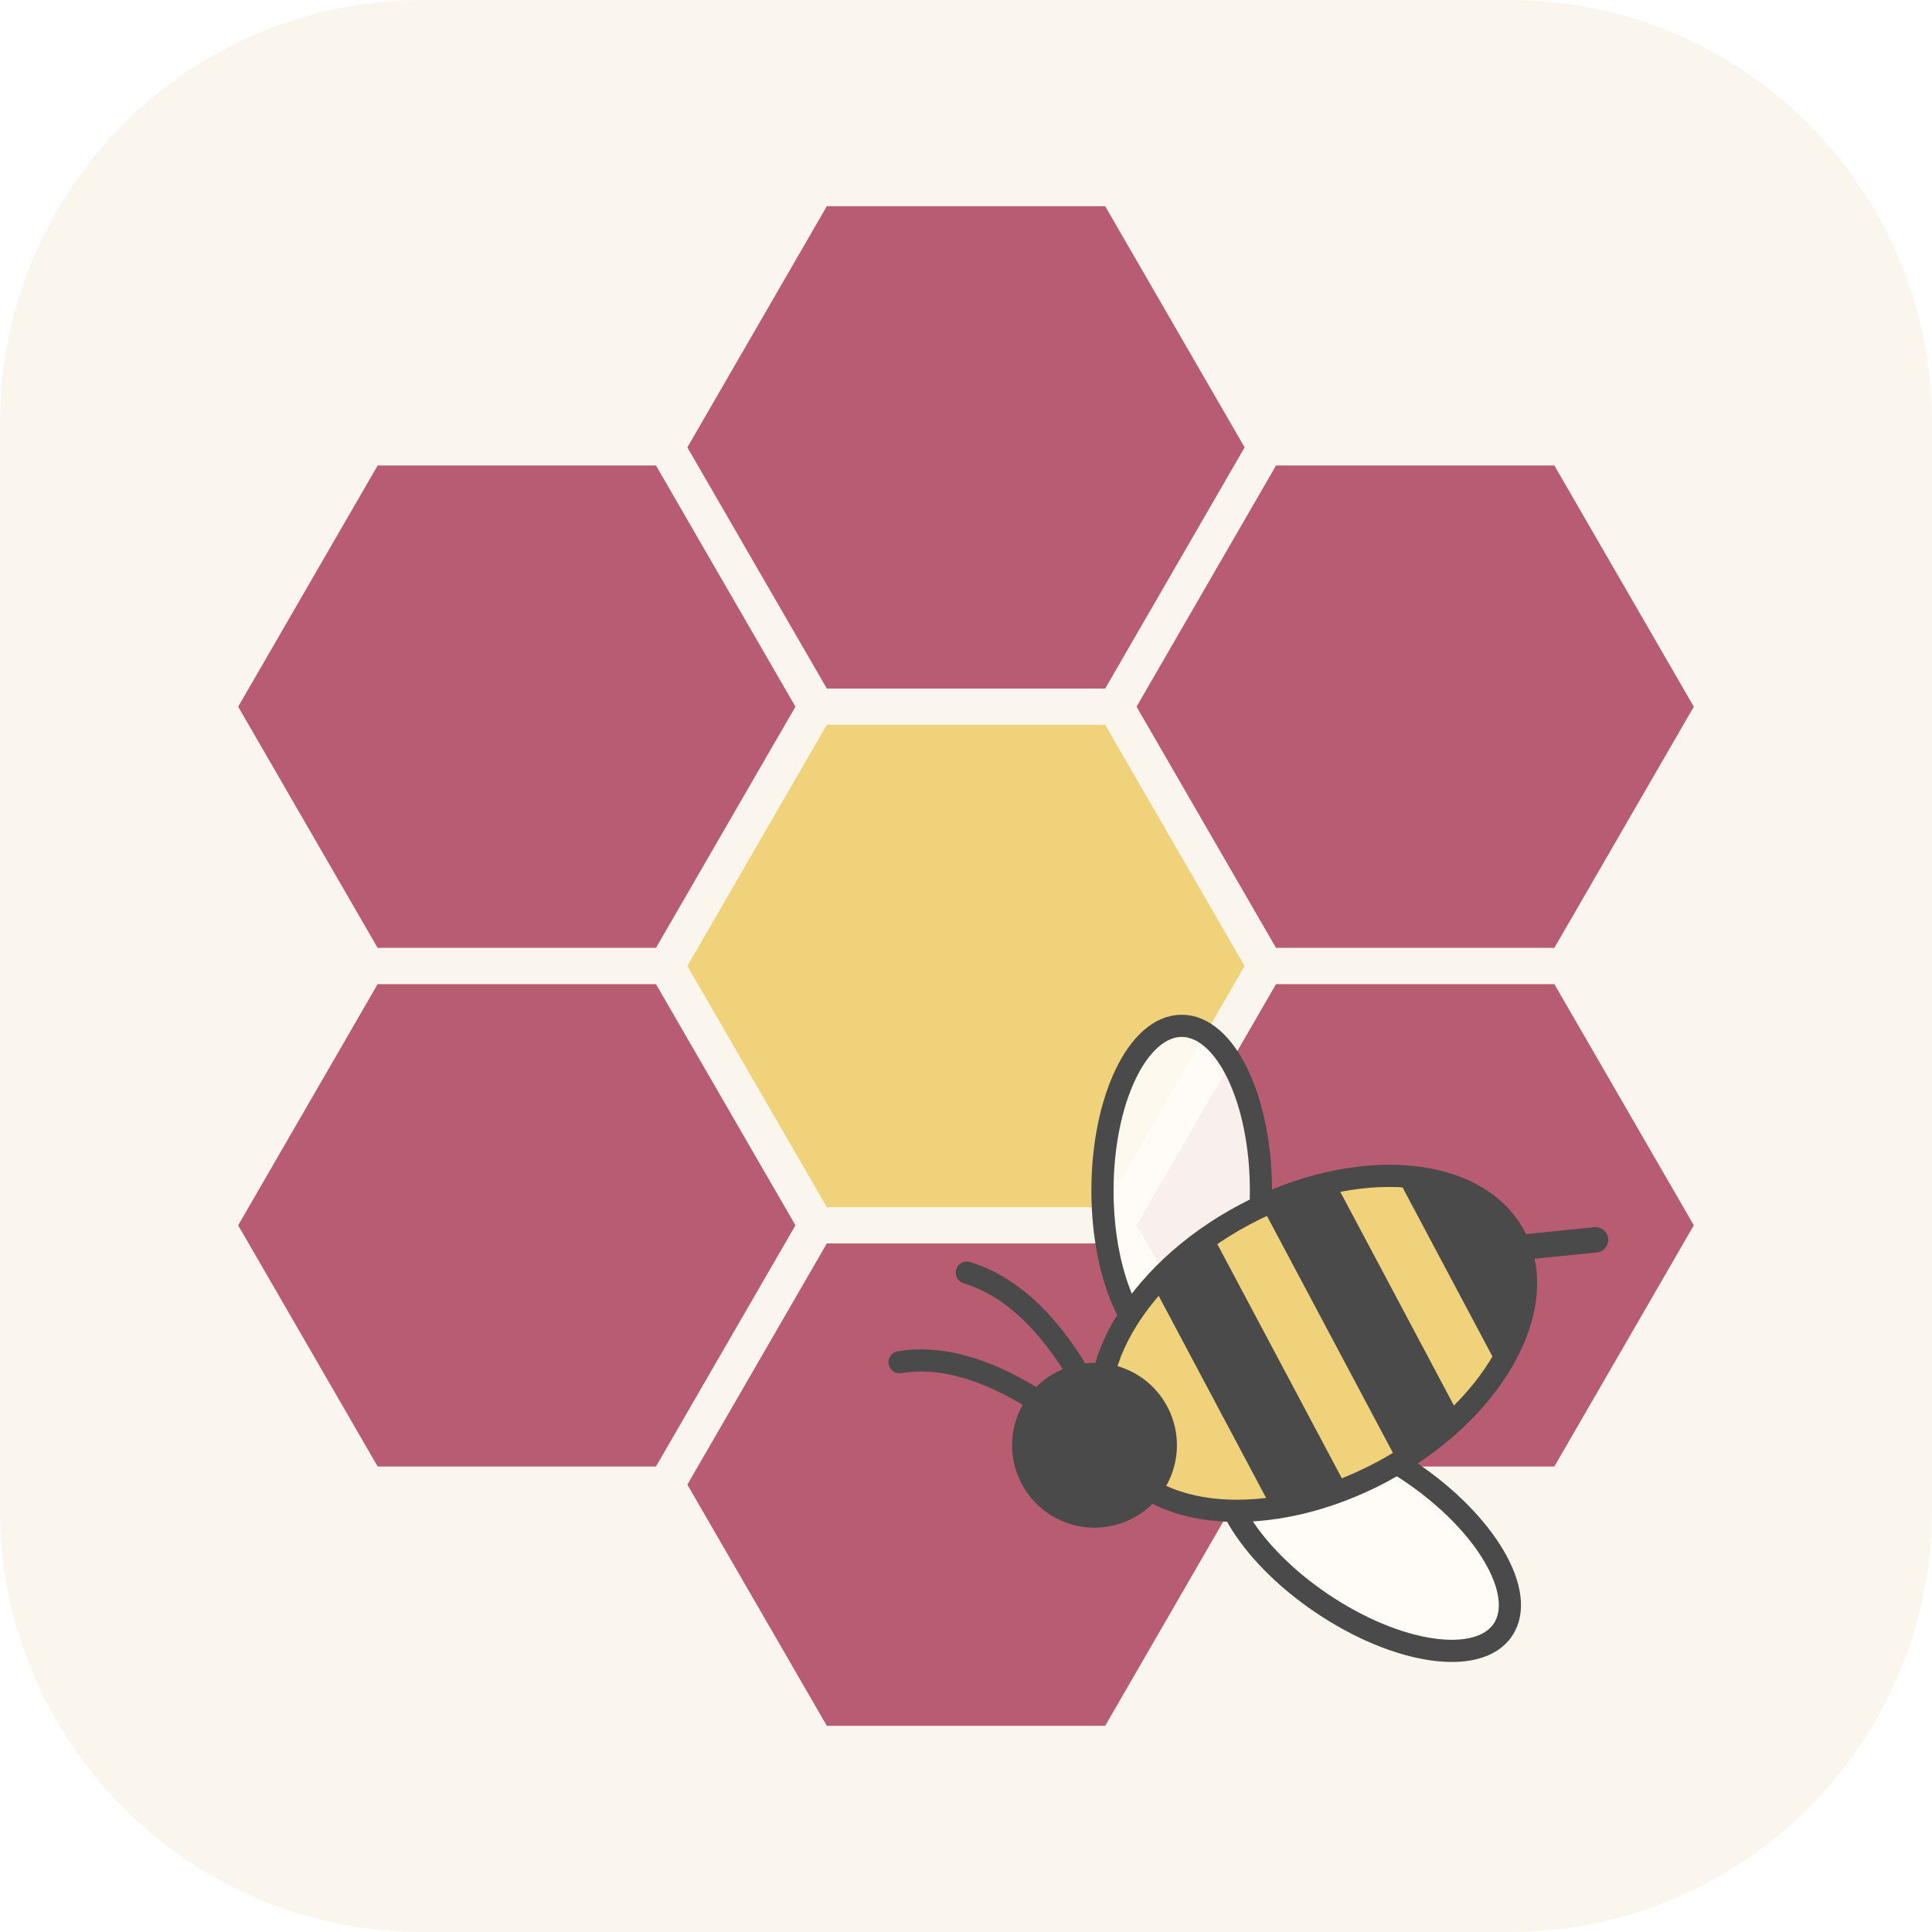
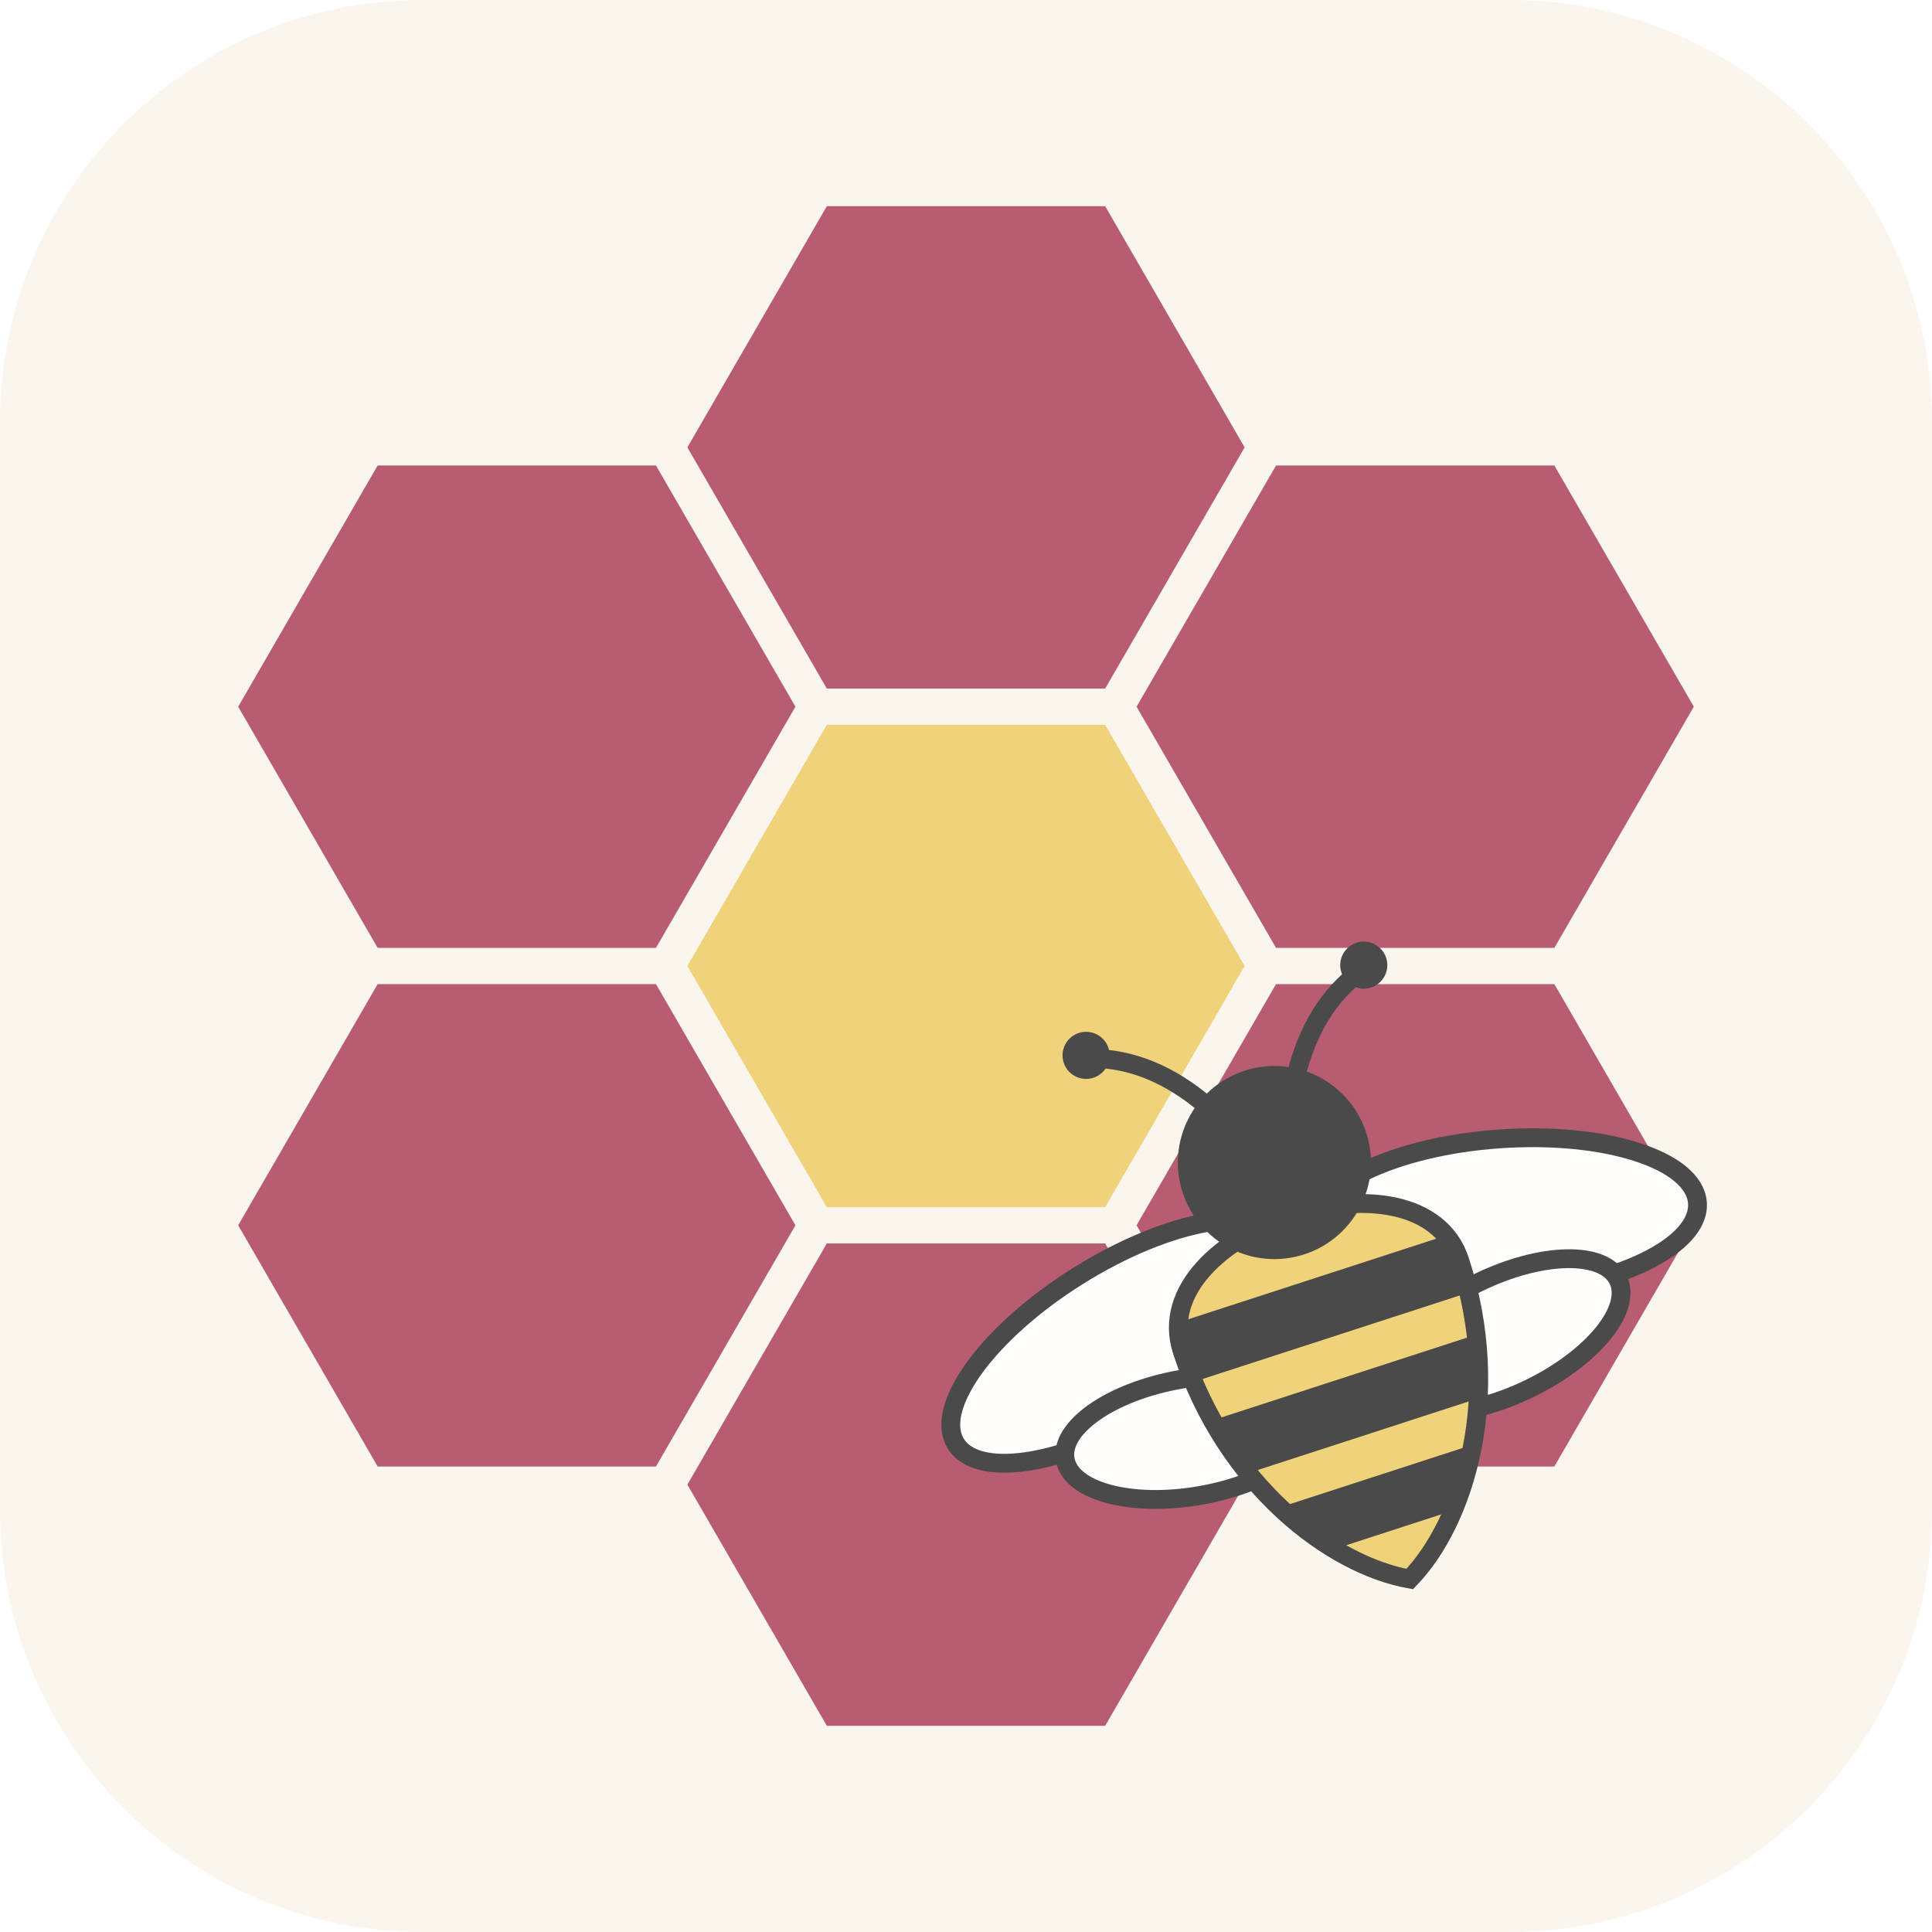
<svg xmlns="http://www.w3.org/2000/svg" viewBox="0 0 64 64">
  <rect width="64" height="64" rx="14" fill="#FAF6EE" />
  <polygon points="41.23,32.00 36.61,39.99 27.39,39.99 22.77,32.00 27.39,24.01 36.61,24.01" fill="#EFD27A" />
  <polygon points="56.11,40.59 51.49,48.58 42.27,48.58 37.65,40.59 42.27,32.60 51.49,32.60" fill="#B85C72" />
  <polygon points="41.23,49.18 36.61,57.17 27.39,57.17 22.77,49.18 27.39,41.19 36.61,41.19" fill="#B85C72" />
  <polygon points="26.35,40.59 21.73,48.58 12.51,48.58 7.89,40.59 12.51,32.60 21.73,32.60" fill="#B85C72" />
  <polygon points="26.35,23.41 21.73,31.40 12.51,31.40 7.89,23.41 12.51,15.42 21.73,15.42" fill="#B85C72" />
  <polygon points="41.23,14.82 36.61,22.81 27.39,22.81 22.77,14.82 27.39,6.83 36.61,6.83" fill="#B85C72" />
  <polygon points="56.11,23.41 51.49,31.40 42.27,31.40 37.65,23.41 42.27,15.42 51.49,15.42" fill="#B85C72" />
-   <g transform="translate(43.5 44.5) rotate(-28) scale(1.05)">
-     <ellipse cx="-1.4" cy="-6.2" rx="5.2" ry="2.5" fill="#FFFDF9" fill-opacity=".92" stroke="#4A4A4A" stroke-width=".7" transform="rotate(-62 -1.4 -6.2)" />
-     <ellipse cx="-1.4" cy="6.2" rx="5.2" ry="2.5" fill="#FFFDF9" fill-opacity=".92" stroke="#4A4A4A" stroke-width=".7" transform="rotate(62 -1.4 6.2)" />
-     <clipPath id="beebody">
-       <ellipse cx="0" cy="0" rx="7.2" ry="4.6" />
+   <g transform="translate(44 44) rotate(-18) scale(.78)">
+     <clipPath id="bbody">
+       <path d="M-6.2 -1 C-6.2 -6.4 6.2 -6.4 6.2 -1 C6.2 5 3 9.6 0 11.2 C-3 9.6 -6.2 5 -6.2 -1 Z" />
    </clipPath>
-     <ellipse cx="0" cy="0" rx="7.2" ry="4.6" fill="#EFD27A" />
-     <g clip-path="url(#beebody)">
-       <rect x="-3.6" y="-5" width="2.4" height="10" fill="#4A4A4A" />
-       <rect x="0.6" y="-5" width="2.4" height="10" fill="#4A4A4A" />
-       <rect x="4.8" y="-5" width="3" height="10" fill="#4A4A4A" />
+     <ellipse cx="-8.6" cy="-2.2" rx="8.2" ry="3.3" fill="#FFFDF9" stroke="#4A4A4A" stroke-width=".8" transform="rotate(-14 -8.6 -2.2)" />
+     <ellipse cx="8.6" cy="-2.2" rx="8.2" ry="3.3" fill="#FFFDF9" stroke="#4A4A4A" stroke-width=".8" transform="rotate(14 8.6 -2.2)" />
+     <ellipse cx="-7" cy="2.6" rx="5.4" ry="2.5" fill="#FFFDF9" stroke="#4A4A4A" stroke-width=".8" transform="rotate(8 -7 2.6)" />
+     <ellipse cx="7" cy="2.6" rx="5.4" ry="2.5" fill="#FFFDF9" stroke="#4A4A4A" stroke-width=".8" transform="rotate(-8 7 2.6)" />
+     <path d="M-6.2 -1 C-6.2 -6.4 6.2 -6.4 6.2 -1 C6.2 5 3 9.6 0 11.2 C-3 9.6 -6.2 5 -6.2 -1 Z" fill="#EFD27A" />
+     <g clip-path="url(#bbody)">
+       <rect x="-8" y="-2.2" width="16" height="2.6" fill="#4A4A4A" />
+       <rect x="-8" y="2.2" width="16" height="2.6" fill="#4A4A4A" />
+       <rect x="-8" y="6.6" width="16" height="2.4" fill="#4A4A4A" />
    </g>
-     <ellipse cx="0" cy="0" rx="7.2" ry="4.6" fill="none" stroke="#4A4A4A" stroke-width=".7" />
-     <circle cx="-7.6" cy="-.4" r="2.6" fill="#4A4A4A" />
-     <path d="M-8.6 -2.6 q-1.4 -2.4 -3.2 -3" fill="none" stroke="#4A4A4A" stroke-width=".7" stroke-linecap="round" />
-     <path d="M-7 -2.9 q-.2 -2.8 -1.6 -4.2" fill="none" stroke="#4A4A4A" stroke-width=".7" stroke-linecap="round" />
-     <path d="M7.2 .4 l2.2 .9" stroke="#4A4A4A" stroke-width=".8" stroke-linecap="round" />
+     <path d="M-6.2 -1 C-6.2 -6.4 6.2 -6.4 6.2 -1 C6.2 5 3 9.6 0 11.2 C-3 9.6 -6.2 5 -6.2 -1 Z" fill="none" stroke="#4A4A4A" stroke-width=".8" />
+     <circle cx="0" cy="-7.4" r="4.1" fill="#4A4A4A" />
+     <path d="M-2 -10.6 q-1.6 -2.6 -4 -3.4" fill="none" stroke="#4A4A4A" stroke-width=".8" stroke-linecap="round" />
+     <circle cx="-6.2" cy="-14.2" r="1" fill="#4A4A4A" />
+     <path d="M2 -10.6 q1.6 -2.6 4 -3.4" fill="none" stroke="#4A4A4A" stroke-width=".8" stroke-linecap="round" />
+     <circle cx="6.2" cy="-14.2" r="1" fill="#4A4A4A" />
  </g>
</svg>
